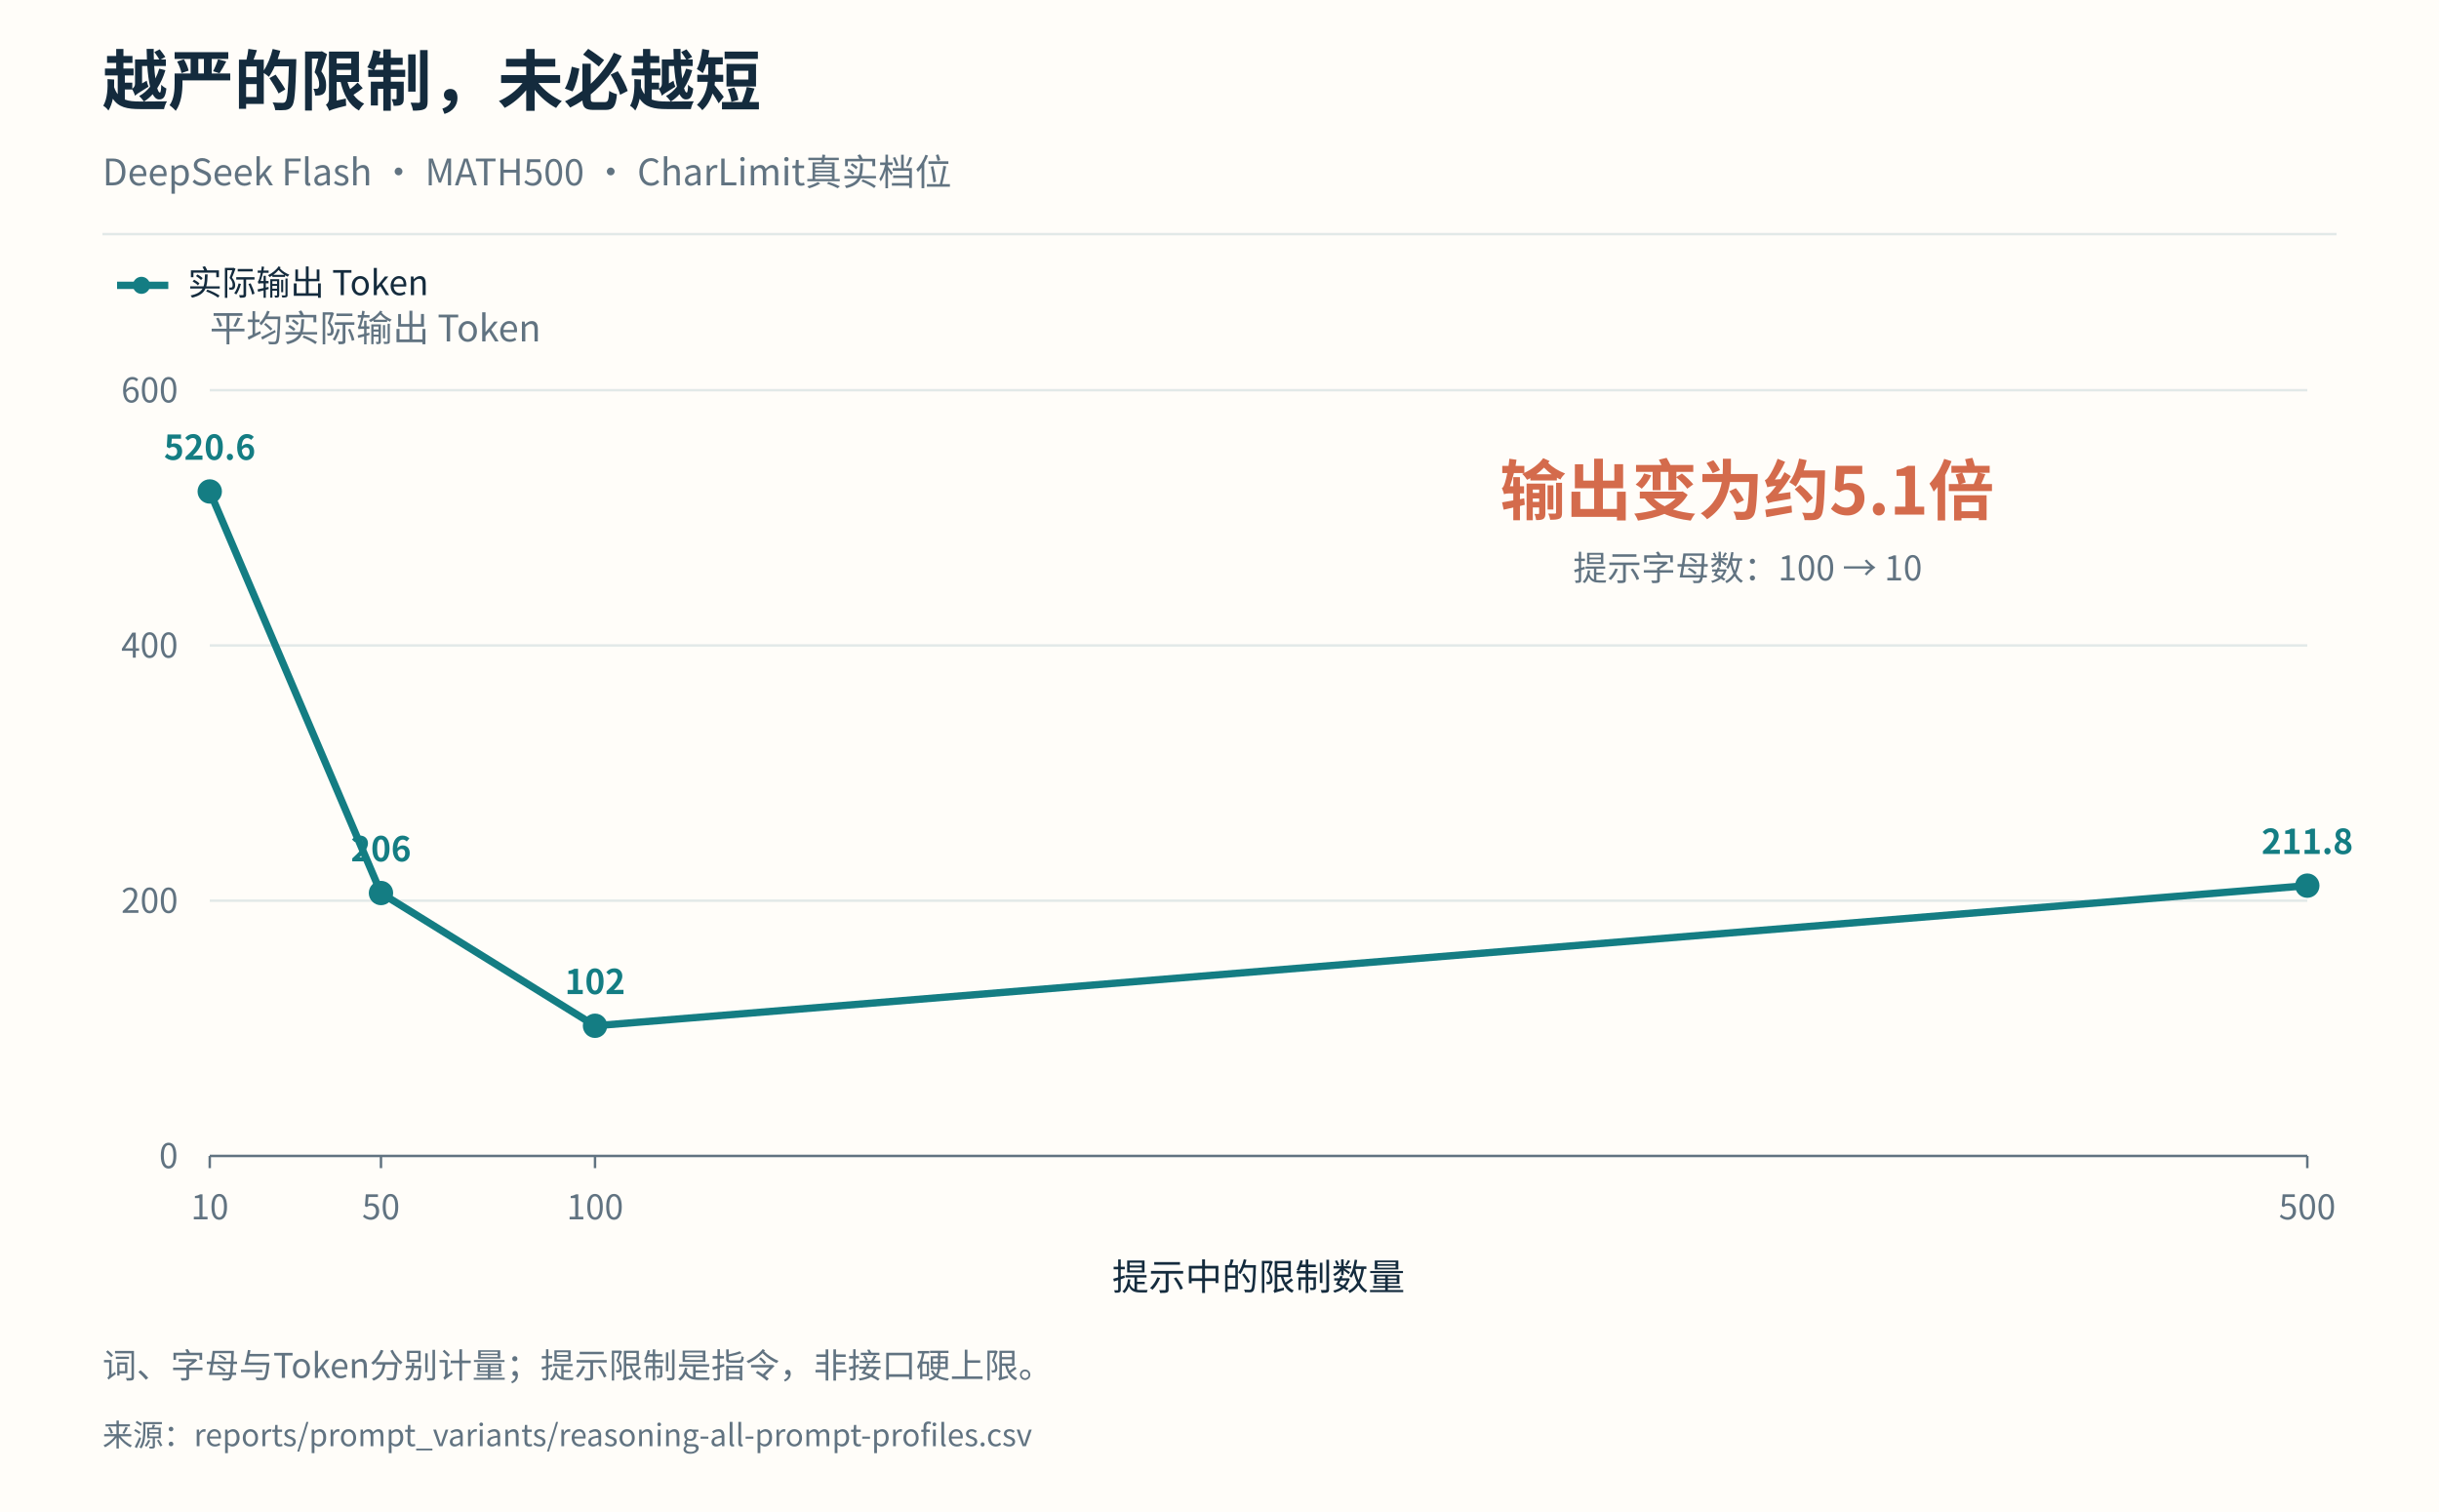
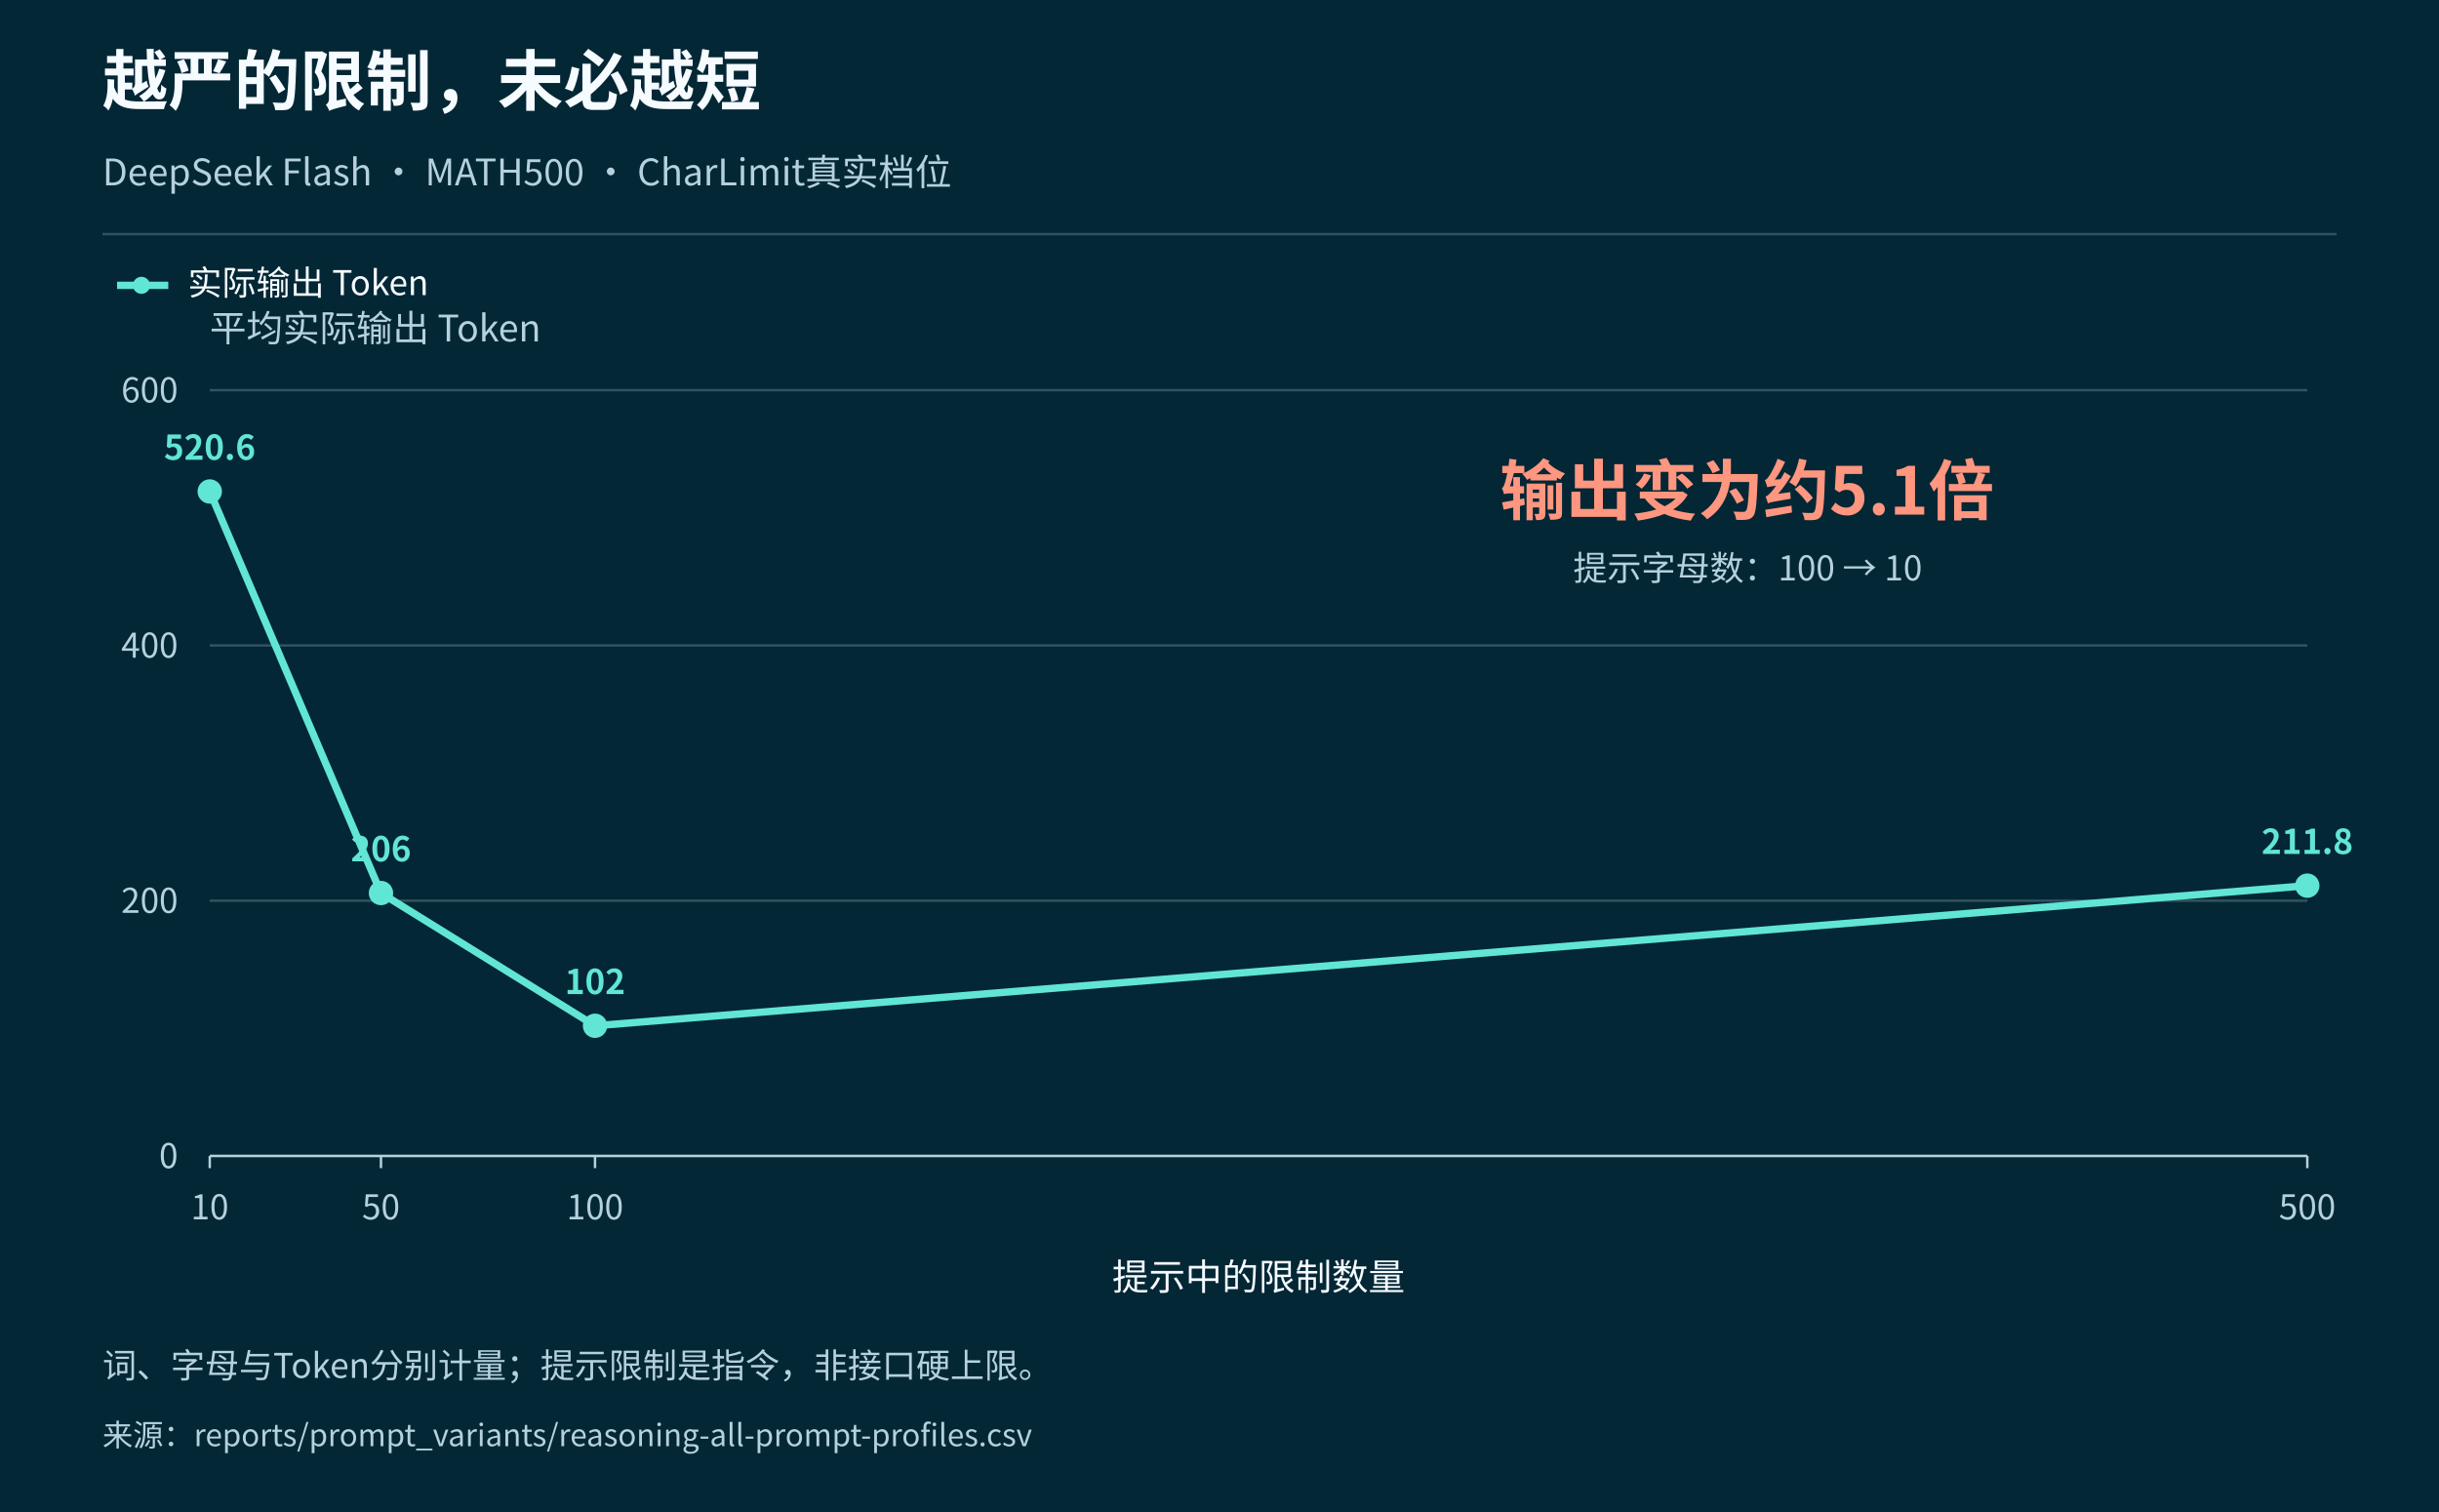
<svg xmlns="http://www.w3.org/2000/svg" width="1000" height="620" viewBox="0 0 1000 620" role="img" aria-labelledby="chart-title chart-desc">
-   <rect width="1000" height="620" fill="#fffdf9" />
+   <rect width="1000" height="620" fill="#042735" />
  <style>text{font-family:"PingFang SC","Microsoft YaHei","Noto Sans CJK SC",sans-serif;font-variant-numeric:tabular-nums}.point{cursor:default}.point:hover{stroke:#142b3d;stroke-width:2.5}</style>
-   <text x="42.00" y="43.00" font-size="27" fill="#142b3d" text-anchor="start" font-weight="650">越严的限制，未必越短</text>
-   <text x="42.00" y="76.00" font-size="15" fill="#617381" text-anchor="start">DeepSeek Flash · MATH500 · CharLimit真实档位</text>
-   <line x1="42.00" y1="96.00" x2="958.00" y2="96.00" stroke="#e2e9e8" stroke-width="1" />
-   <text x="42.00" y="565.00" font-size="14" fill="#617381" text-anchor="start">词、字母与Token分别计量；提示限制是指令，非接口硬上限。</text>
-   <text x="42.00" y="593.00" font-size="12.5" fill="#617381" text-anchor="start">来源：reports/prompt_variants/reasoning-all-prompt-profiles.csv</text>
-   <line x1="48.00" y1="117.00" x2="69.00" y2="117.00" stroke="#147d83" stroke-width="3" />
-   <circle class="point" cx="58.00" cy="117.00" r="3.5" fill="#147d83" />
-   <text x="77.00" y="121.00" font-size="14" fill="#142b3d" text-anchor="start">实际输出 Token</text>
-   <line x1="86.00" y1="474.00" x2="946.00" y2="474.00" stroke="#e2e9e8" stroke-width="1" />
-   <text x="73.00" y="479.00" font-size="14" fill="#617381" text-anchor="end">0</text>
-   <line x1="86.00" y1="369.33" x2="946.00" y2="369.33" stroke="#e2e9e8" stroke-width="1" />
-   <text x="73.00" y="374.33" font-size="14" fill="#617381" text-anchor="end">200</text>
-   <line x1="86.00" y1="264.67" x2="946.00" y2="264.67" stroke="#e2e9e8" stroke-width="1" />
-   <text x="73.00" y="269.67" font-size="14" fill="#617381" text-anchor="end">400</text>
-   <line x1="86.00" y1="160.00" x2="946.00" y2="160.00" stroke="#e2e9e8" stroke-width="1" />
-   <text x="73.00" y="165.00" font-size="14" fill="#617381" text-anchor="end">600</text>
-   <line x1="86.00" y1="474.00" x2="86.00" y2="479.00" stroke="#617381" stroke-width="1" />
-   <text x="86.00" y="500.00" font-size="14" fill="#617381" text-anchor="middle">10</text>
-   <line x1="156.20" y1="474.00" x2="156.20" y2="479.00" stroke="#617381" stroke-width="1" />
-   <text x="156.20" y="500.00" font-size="14" fill="#617381" text-anchor="middle">50</text>
-   <line x1="243.96" y1="474.00" x2="243.96" y2="479.00" stroke="#617381" stroke-width="1" />
-   <text x="243.96" y="500.00" font-size="14" fill="#617381" text-anchor="middle">100</text>
-   <line x1="946.00" y1="474.00" x2="946.00" y2="479.00" stroke="#617381" stroke-width="1" />
-   <text x="946.00" y="500.00" font-size="14" fill="#617381" text-anchor="middle">500</text>
-   <line x1="86.00" y1="474.00" x2="946.00" y2="474.00" stroke="#617381" stroke-width="1" />
-   <text x="516.00" y="529.00" font-size="15" fill="#142b3d" text-anchor="middle">提示中的限制数量</text>
-   <text x="86.00" y="140.00" font-size="15" fill="#617381" text-anchor="start">平均实际输出 Token</text>
-   <path d="M86.00,201.53 L156.20,366.19 L243.96,420.62 L946.00,363.16" fill="none" stroke="#147d83" stroke-width="3" stroke-linecap="round" stroke-linejoin="round" />
-   <circle class="point" cx="86.00" cy="201.53" r="5" fill="#147d83" />
-   <text x="86.00" y="188.53" font-size="14" fill="#147d83" text-anchor="middle" font-weight="650">520.6</text>
-   <circle class="point" cx="156.20" cy="366.19" r="5" fill="#147d83" />
-   <text x="156.20" y="353.19" font-size="14" fill="#147d83" text-anchor="middle" font-weight="650">206</text>
-   <circle class="point" cx="243.96" cy="420.62" r="5" fill="#147d83" />
-   <text x="243.96" y="407.62" font-size="14" fill="#147d83" text-anchor="middle" font-weight="650">102</text>
-   <circle class="point" cx="946.00" cy="363.16" r="5" fill="#147d83" />
-   <text x="946.00" y="350.16" font-size="14" fill="#147d83" text-anchor="middle" font-weight="650">211.8</text>
-   <text x="615.00" y="211.00" font-size="27" fill="#d46b4c" text-anchor="start" font-weight="650">输出变为约5.1倍</text>
-   <text x="645.00" y="238.00" font-size="14" fill="#617381" text-anchor="start">提示字母数：100 → 10</text>
+   <text x="42.00" y="43.00" font-size="27" fill="#f5fbff" text-anchor="start" font-weight="650">越严的限制，未必越短</text>
+   <text x="42.00" y="76.00" font-size="15" fill="#b5d1de" text-anchor="start">DeepSeek Flash · MATH500 · CharLimit真实档位</text>
+   <line x1="42.00" y1="96.00" x2="958.00" y2="96.00" stroke="#315361" stroke-width="1" />
+   <text x="42.00" y="565.00" font-size="14" fill="#b5d1de" text-anchor="start">词、字母与Token分别计量；提示限制是指令，非接口硬上限。</text>
+   <text x="42.00" y="593.00" font-size="12.5" fill="#b5d1de" text-anchor="start">来源：reports/prompt_variants/reasoning-all-prompt-profiles.csv</text>
+   <line x1="48.00" y1="117.00" x2="69.00" y2="117.00" stroke="#61e6d3" stroke-width="3" />
+   <circle class="point" cx="58.00" cy="117.00" r="3.5" fill="#61e6d3" />
+   <text x="77.00" y="121.00" font-size="14" fill="#f5fbff" text-anchor="start">实际输出 Token</text>
+   <line x1="86.00" y1="474.00" x2="946.00" y2="474.00" stroke="#315361" stroke-width="1" />
+   <text x="73.00" y="479.00" font-size="14" fill="#b5d1de" text-anchor="end">0</text>
+   <line x1="86.00" y1="369.33" x2="946.00" y2="369.33" stroke="#315361" stroke-width="1" />
+   <text x="73.00" y="374.33" font-size="14" fill="#b5d1de" text-anchor="end">200</text>
+   <line x1="86.00" y1="264.67" x2="946.00" y2="264.67" stroke="#315361" stroke-width="1" />
+   <text x="73.00" y="269.67" font-size="14" fill="#b5d1de" text-anchor="end">400</text>
+   <line x1="86.00" y1="160.00" x2="946.00" y2="160.00" stroke="#315361" stroke-width="1" />
+   <text x="73.00" y="165.00" font-size="14" fill="#b5d1de" text-anchor="end">600</text>
+   <line x1="86.00" y1="474.00" x2="86.00" y2="479.00" stroke="#b5d1de" stroke-width="1" />
+   <text x="86.00" y="500.00" font-size="14" fill="#b5d1de" text-anchor="middle">10</text>
+   <line x1="156.20" y1="474.00" x2="156.20" y2="479.00" stroke="#b5d1de" stroke-width="1" />
+   <text x="156.20" y="500.00" font-size="14" fill="#b5d1de" text-anchor="middle">50</text>
+   <line x1="243.96" y1="474.00" x2="243.96" y2="479.00" stroke="#b5d1de" stroke-width="1" />
+   <text x="243.96" y="500.00" font-size="14" fill="#b5d1de" text-anchor="middle">100</text>
+   <line x1="946.00" y1="474.00" x2="946.00" y2="479.00" stroke="#b5d1de" stroke-width="1" />
+   <text x="946.00" y="500.00" font-size="14" fill="#b5d1de" text-anchor="middle">500</text>
+   <line x1="86.00" y1="474.00" x2="946.00" y2="474.00" stroke="#b5d1de" stroke-width="1" />
+   <text x="516.00" y="529.00" font-size="15" fill="#f5fbff" text-anchor="middle">提示中的限制数量</text>
+   <text x="86.00" y="140.00" font-size="15" fill="#b5d1de" text-anchor="start">平均实际输出 Token</text>
+   <path d="M86.00,201.53 L156.20,366.19 L243.96,420.62 L946.00,363.16" fill="none" stroke="#61e6d3" stroke-width="3" stroke-linecap="round" stroke-linejoin="round" />
+   <circle class="point" cx="86.00" cy="201.53" r="5" fill="#61e6d3" />
+   <text x="86.00" y="188.53" font-size="14" fill="#61e6d3" text-anchor="middle" font-weight="650">520.6</text>
+   <circle class="point" cx="156.20" cy="366.19" r="5" fill="#61e6d3" />
+   <text x="156.20" y="353.19" font-size="14" fill="#61e6d3" text-anchor="middle" font-weight="650">206</text>
+   <circle class="point" cx="243.96" cy="420.62" r="5" fill="#61e6d3" />
+   <text x="243.96" y="407.62" font-size="14" fill="#61e6d3" text-anchor="middle" font-weight="650">102</text>
+   <circle class="point" cx="946.00" cy="363.16" r="5" fill="#61e6d3" />
+   <text x="946.00" y="350.16" font-size="14" fill="#61e6d3" text-anchor="middle" font-weight="650">211.8</text>
+   <text x="615.00" y="211.00" font-size="27" fill="#ff967f" text-anchor="start" font-weight="650">输出变为约5.1倍</text>
+   <text x="645.00" y="238.00" font-size="14" fill="#b5d1de" text-anchor="start">提示字母数：100 → 10</text>
</svg>
